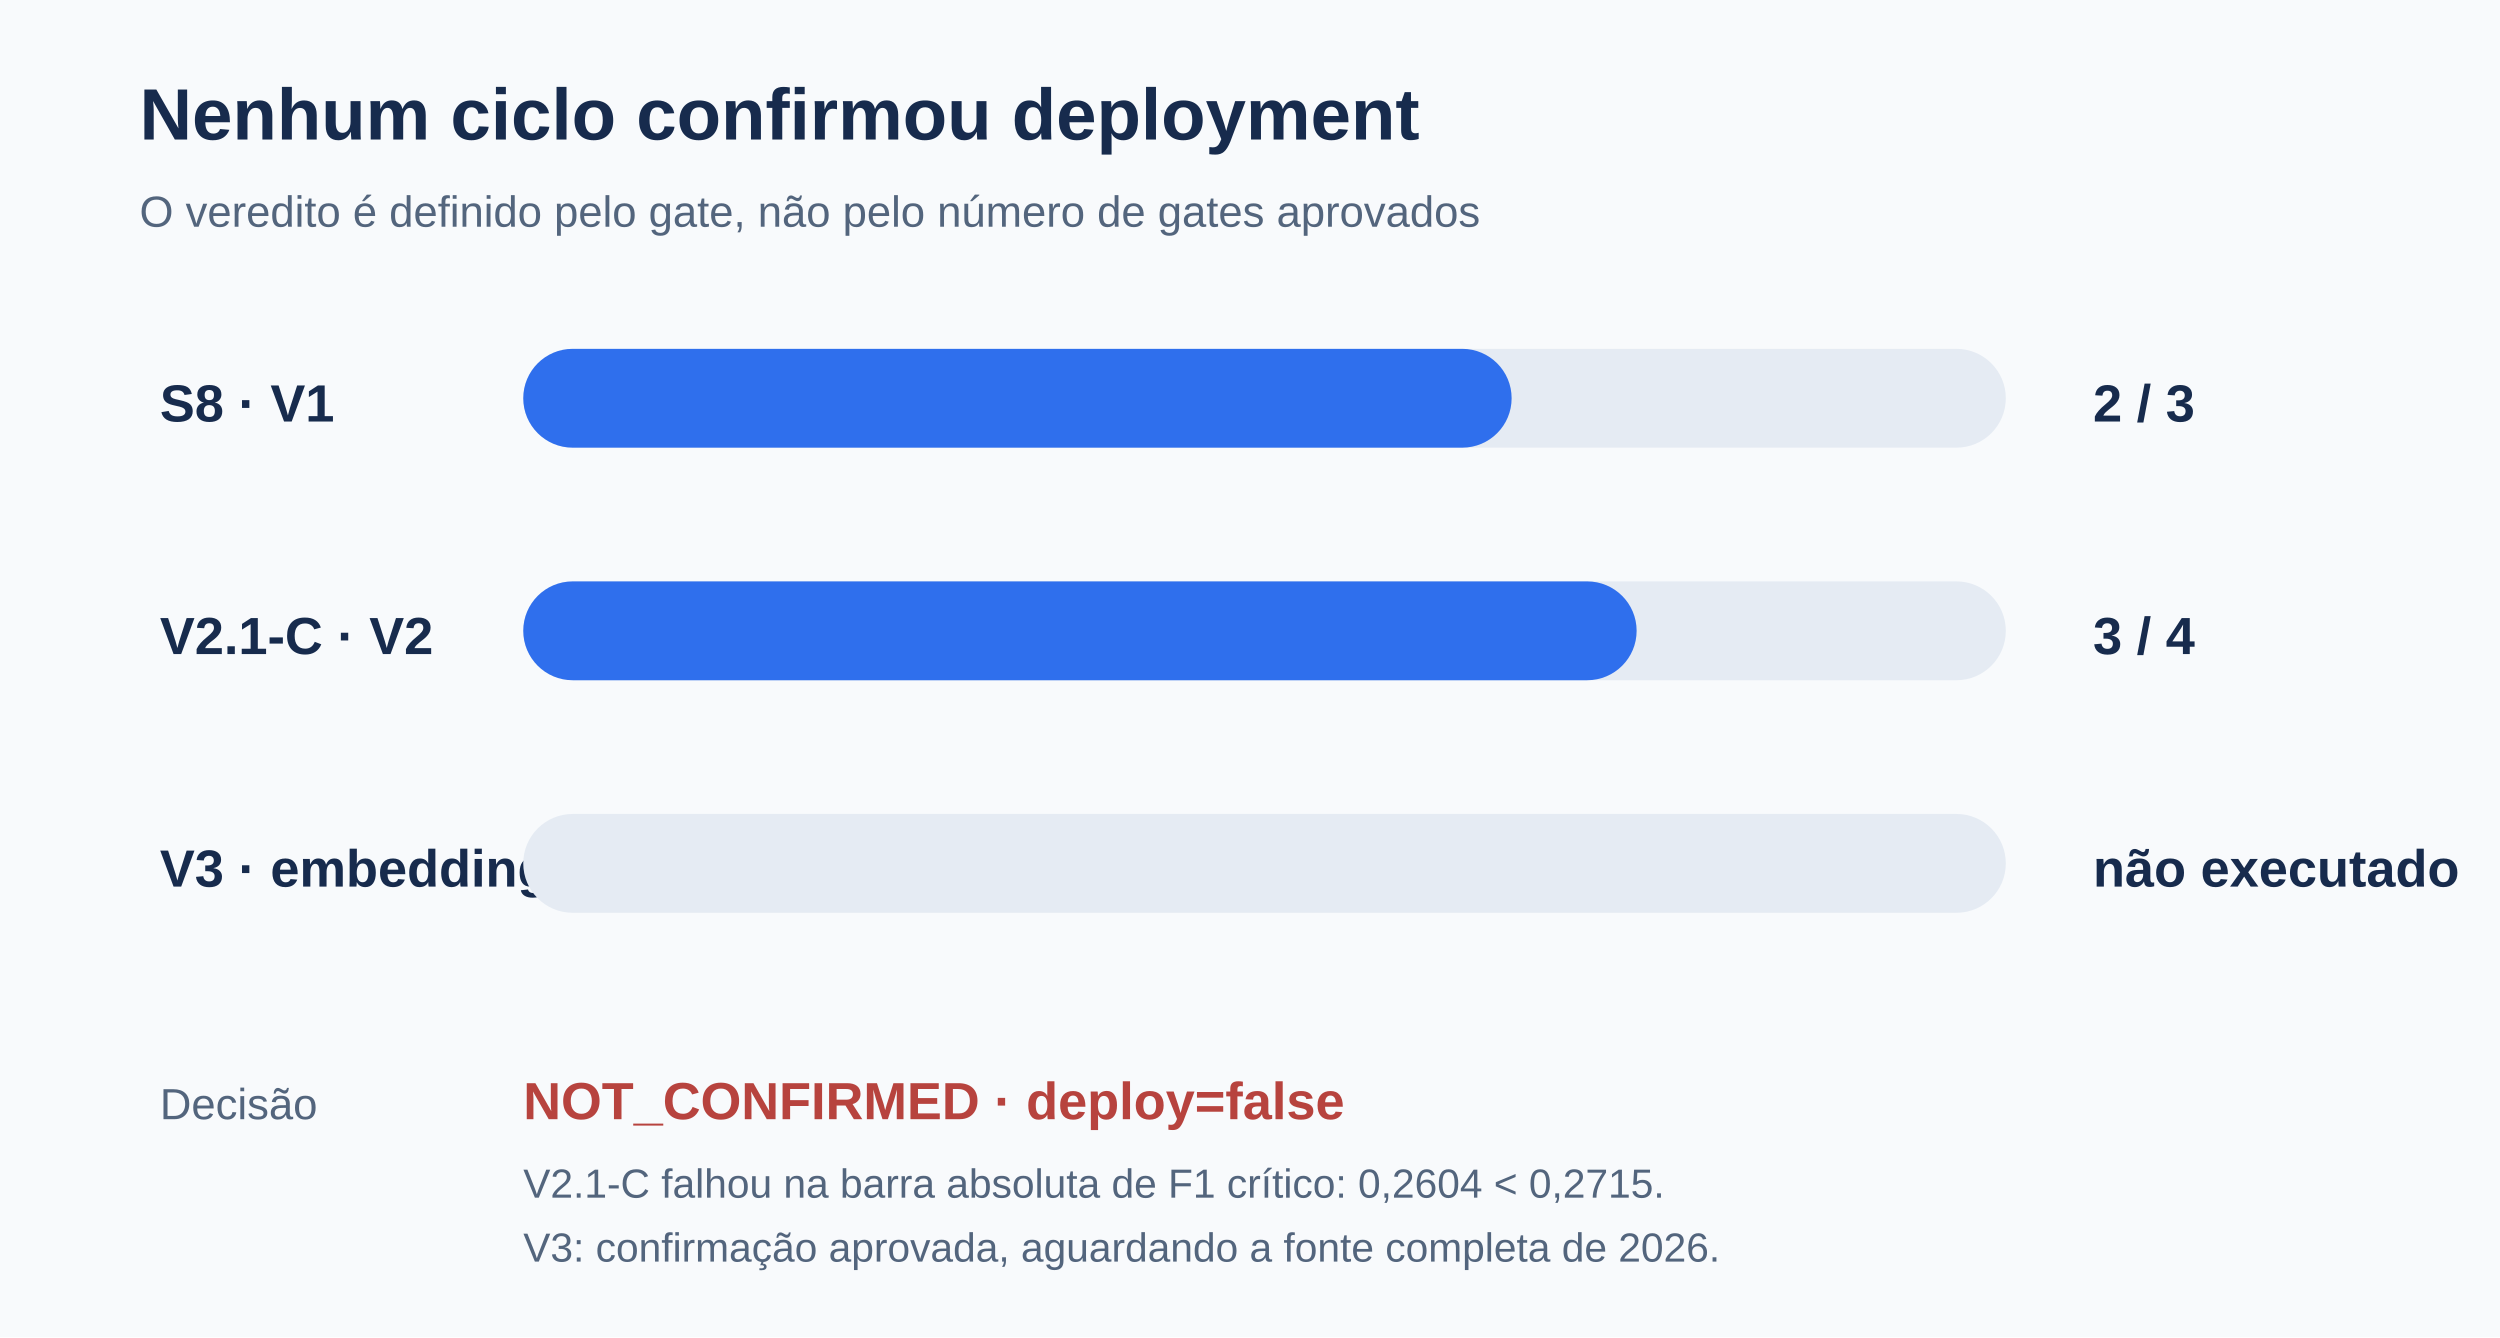
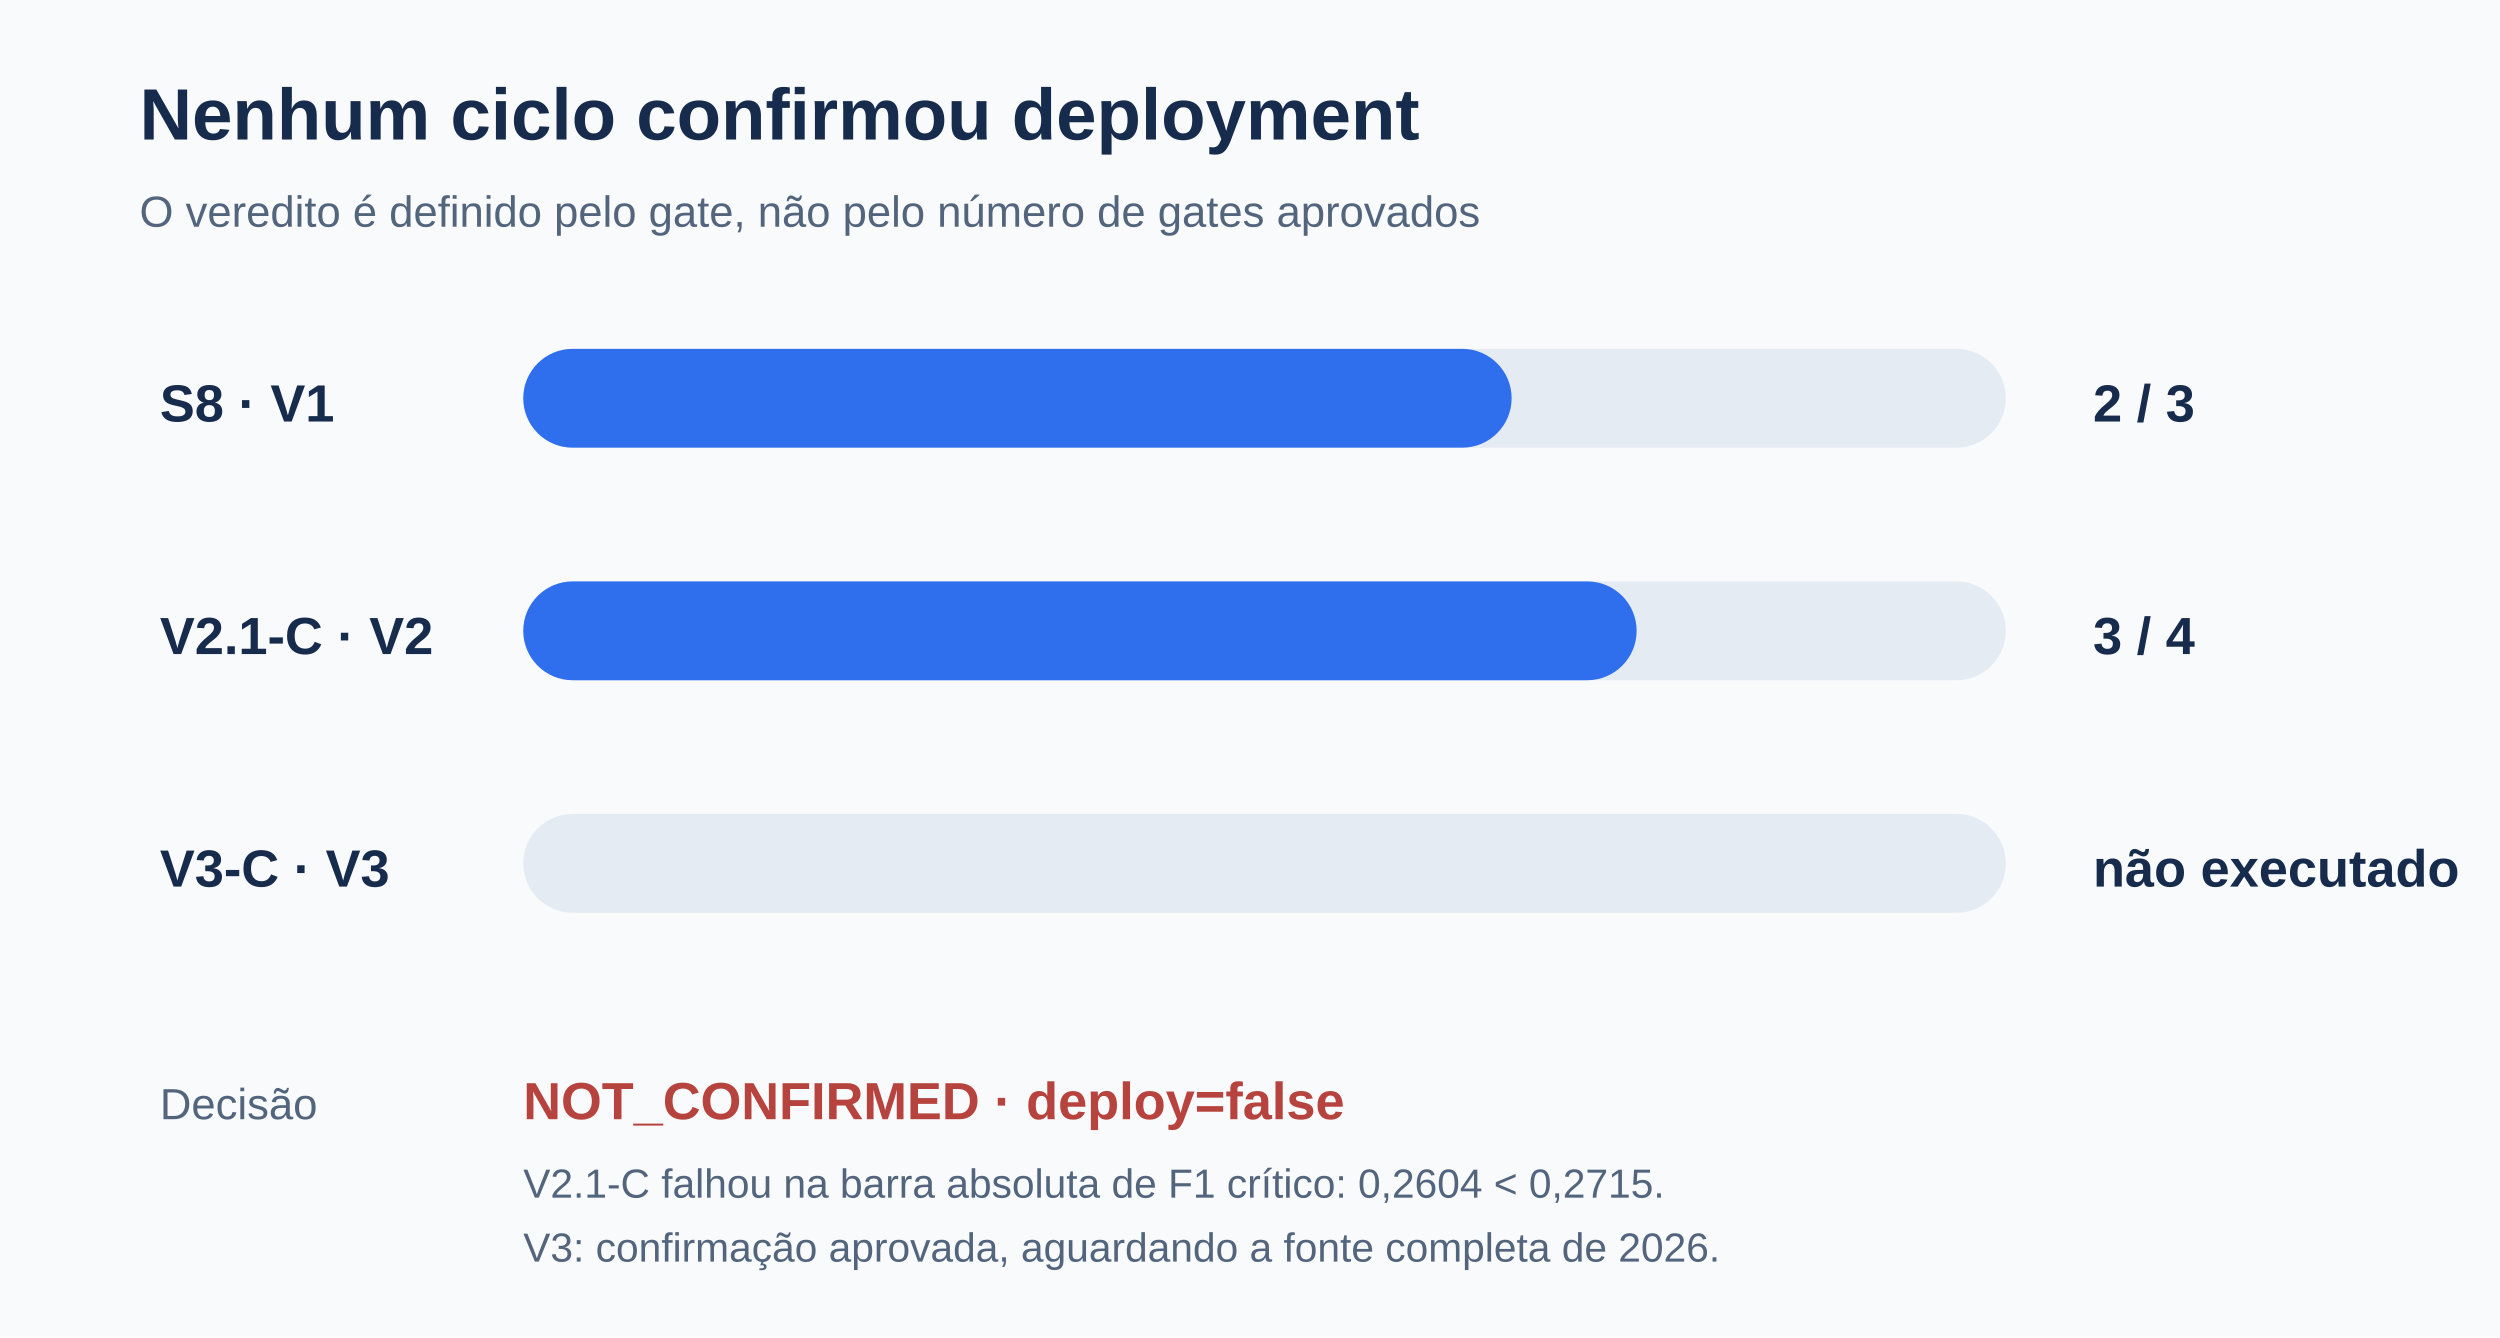
<svg xmlns="http://www.w3.org/2000/svg" viewBox="0 0 860 460" role="img" aria-labelledby="title desc">
  <rect width="860" height="460" fill="#f8fafc" />
  <text x="48" y="48" font-family="Arial,sans-serif" font-size="25" font-weight="700" fill="#172b4d">Nenhum ciclo confirmou deployment</text>
  <text x="48" y="78" font-family="Arial,sans-serif" font-size="15" fill="#53657d">O veredito é definido pelo gate, não pelo número de gates aprovados</text>
  <g font-family="Arial,sans-serif" fill="#172b4d">
    <text x="55" y="145" font-size="18" font-weight="700">S8 · V1</text>
    <text x="55" y="225" font-size="18" font-weight="700">V2.1-C · V2</text>
-     <text x="55" y="305" font-size="18" font-weight="700">V3 · embeddings</text>
+     <text x="55" y="305" font-size="18" font-weight="700">V3-C · V3</text>
    <text x="55" y="385" font-size="15" fill="#53657d">Decisão</text>
  </g>
  <rect x="180" y="120" width="510" height="34" rx="17" fill="#e5ebf3" />
  <rect x="180" y="120" width="340" height="34" rx="17" fill="#2f6fed" />
  <rect x="180" y="200" width="510" height="34" rx="17" fill="#e5ebf3" />
  <rect x="180" y="200" width="383" height="34" rx="17" fill="#2f6fed" />
  <rect x="180" y="280" width="510" height="34" rx="17" fill="#e5ebf3" />
  <g font-family="Arial,sans-serif" fill="#172b4d">
    <text x="720" y="145" font-size="18" font-weight="700">2 / 3</text>
    <text x="720" y="225" font-size="18" font-weight="700">3 / 4</text>
    <text x="720" y="305" font-size="18" font-weight="700">não executado</text>
    <text x="180" y="385" font-size="18" font-weight="700" fill="#b7433e">NOT_CONFIRMED · deploy=false</text>
    <text x="180" y="412" font-size="14" fill="#53657d">V2.1-C falhou na barra absoluta de F1 crítico: 0,2604 &lt; 0,2715.</text>
    <text x="180" y="434" font-size="14" fill="#53657d">V3: confirmação aprovada, aguardando a fonte completa de 2026.</text>
  </g>
</svg>
